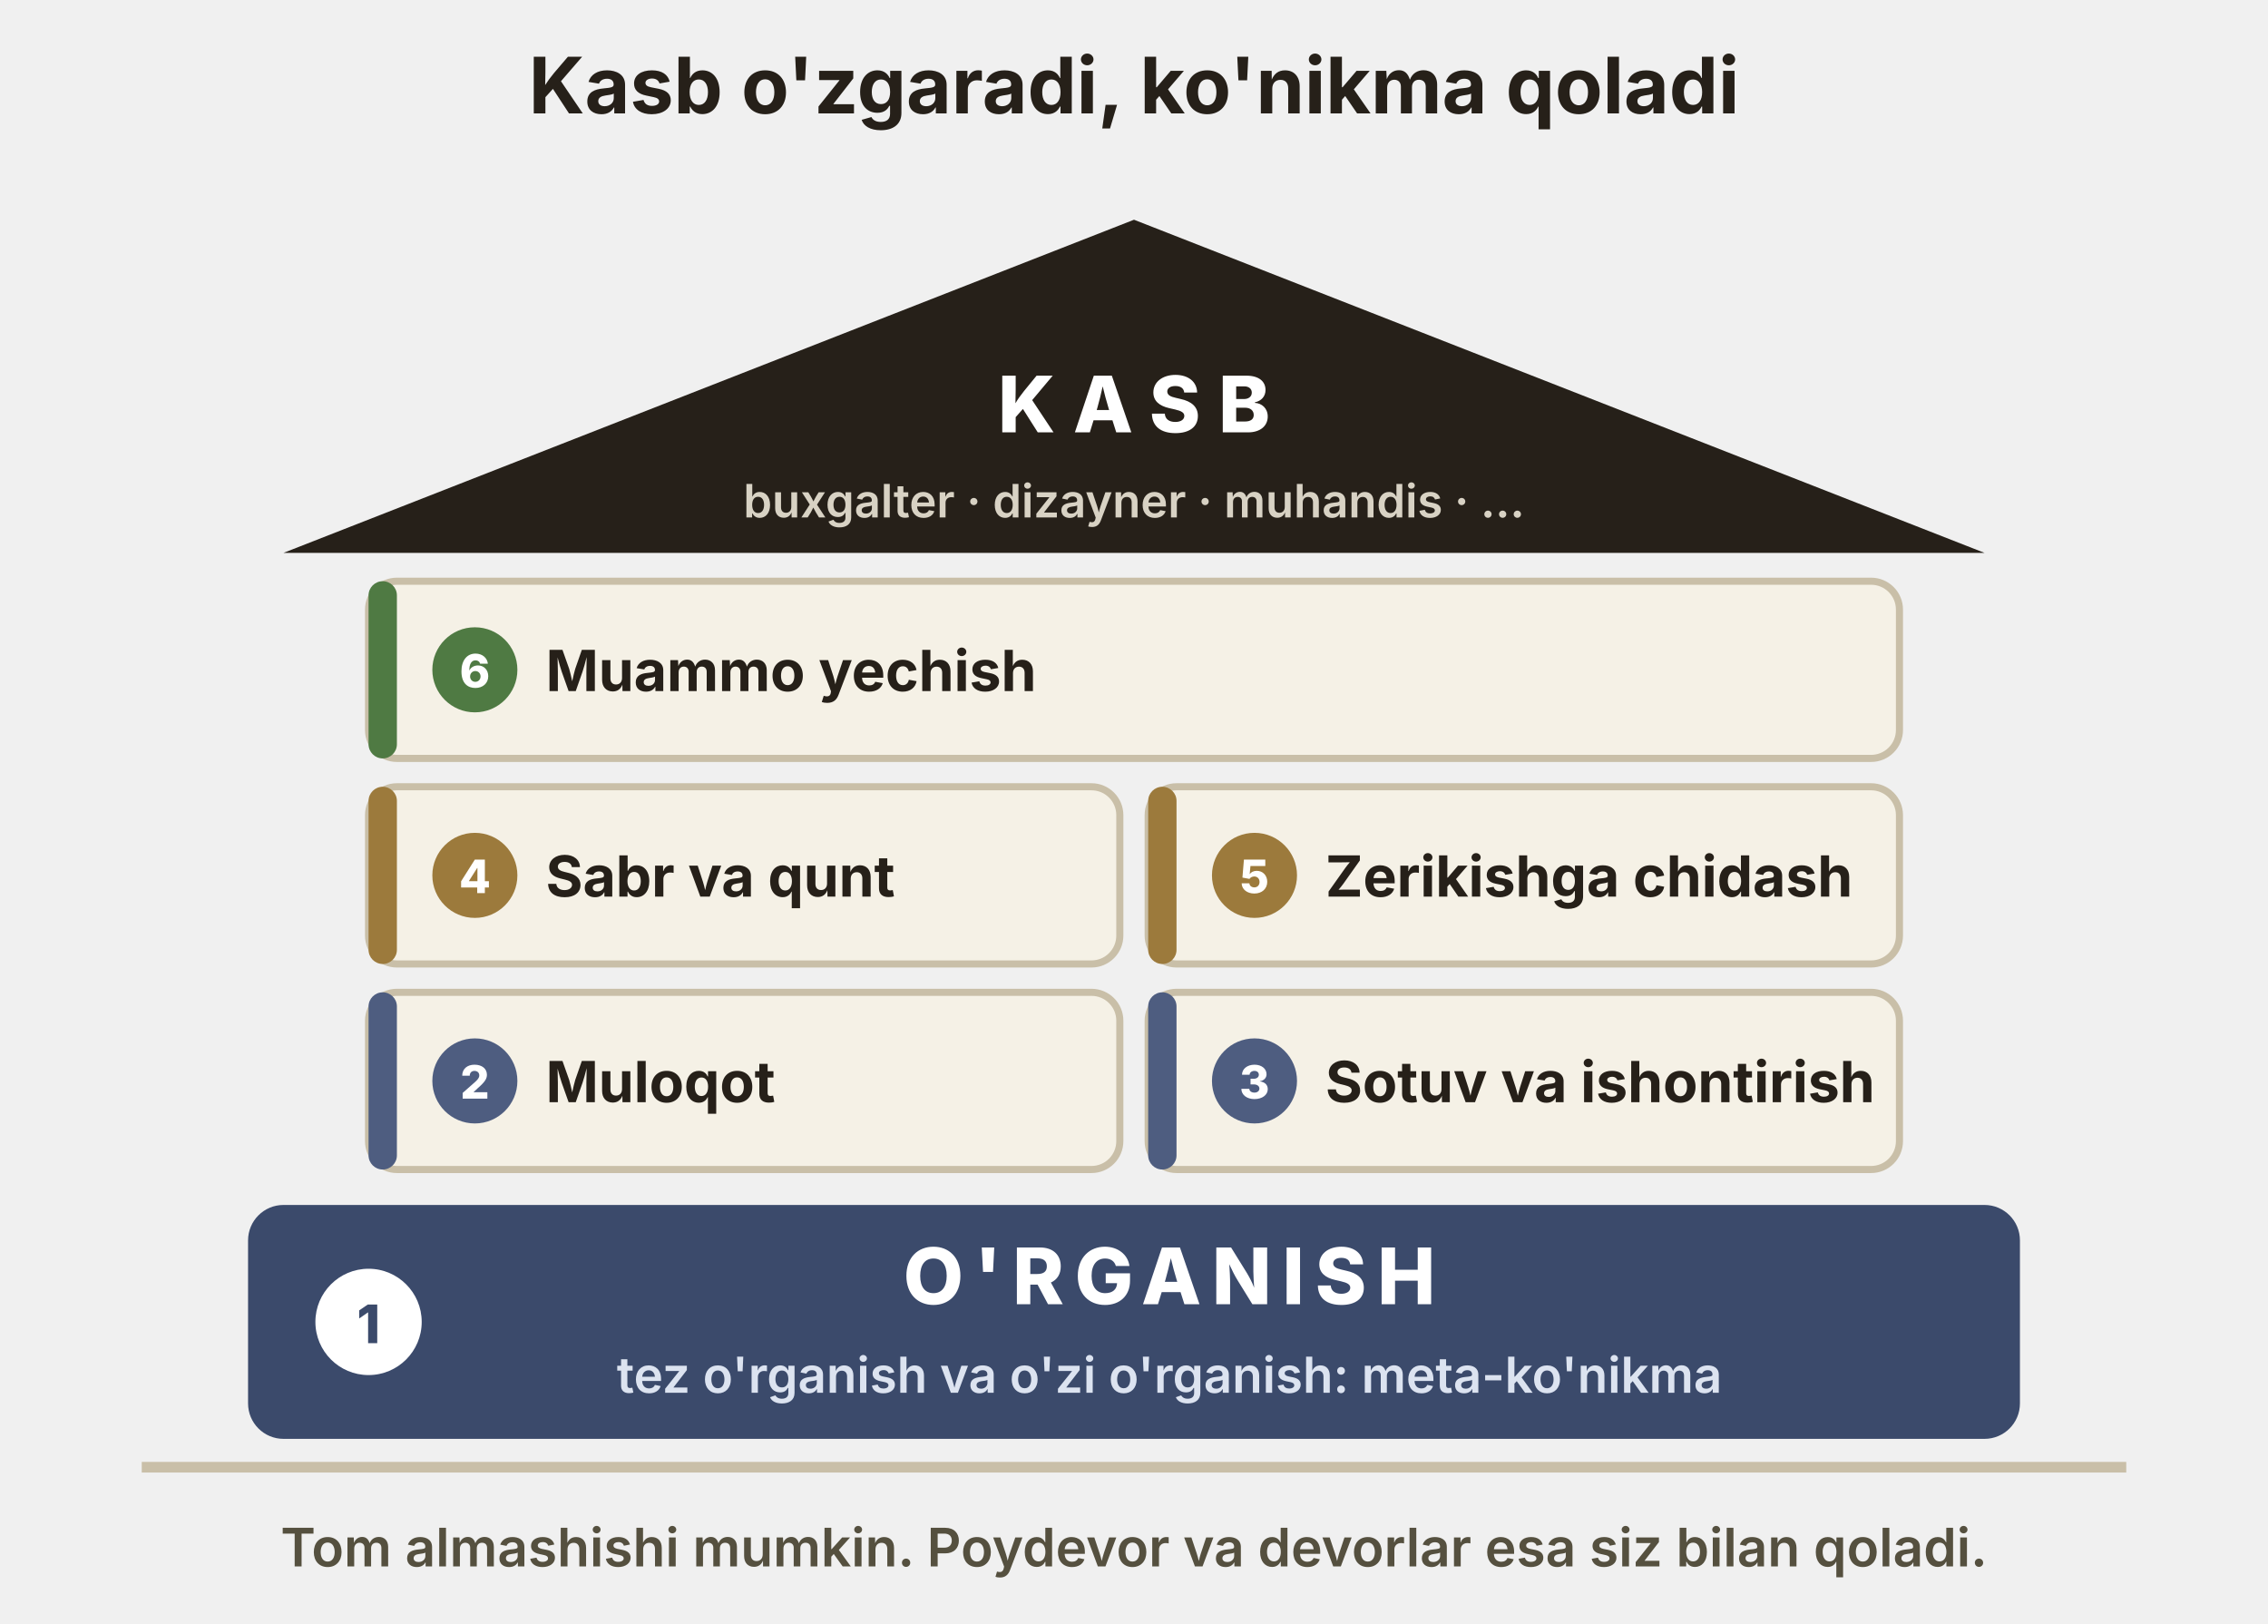
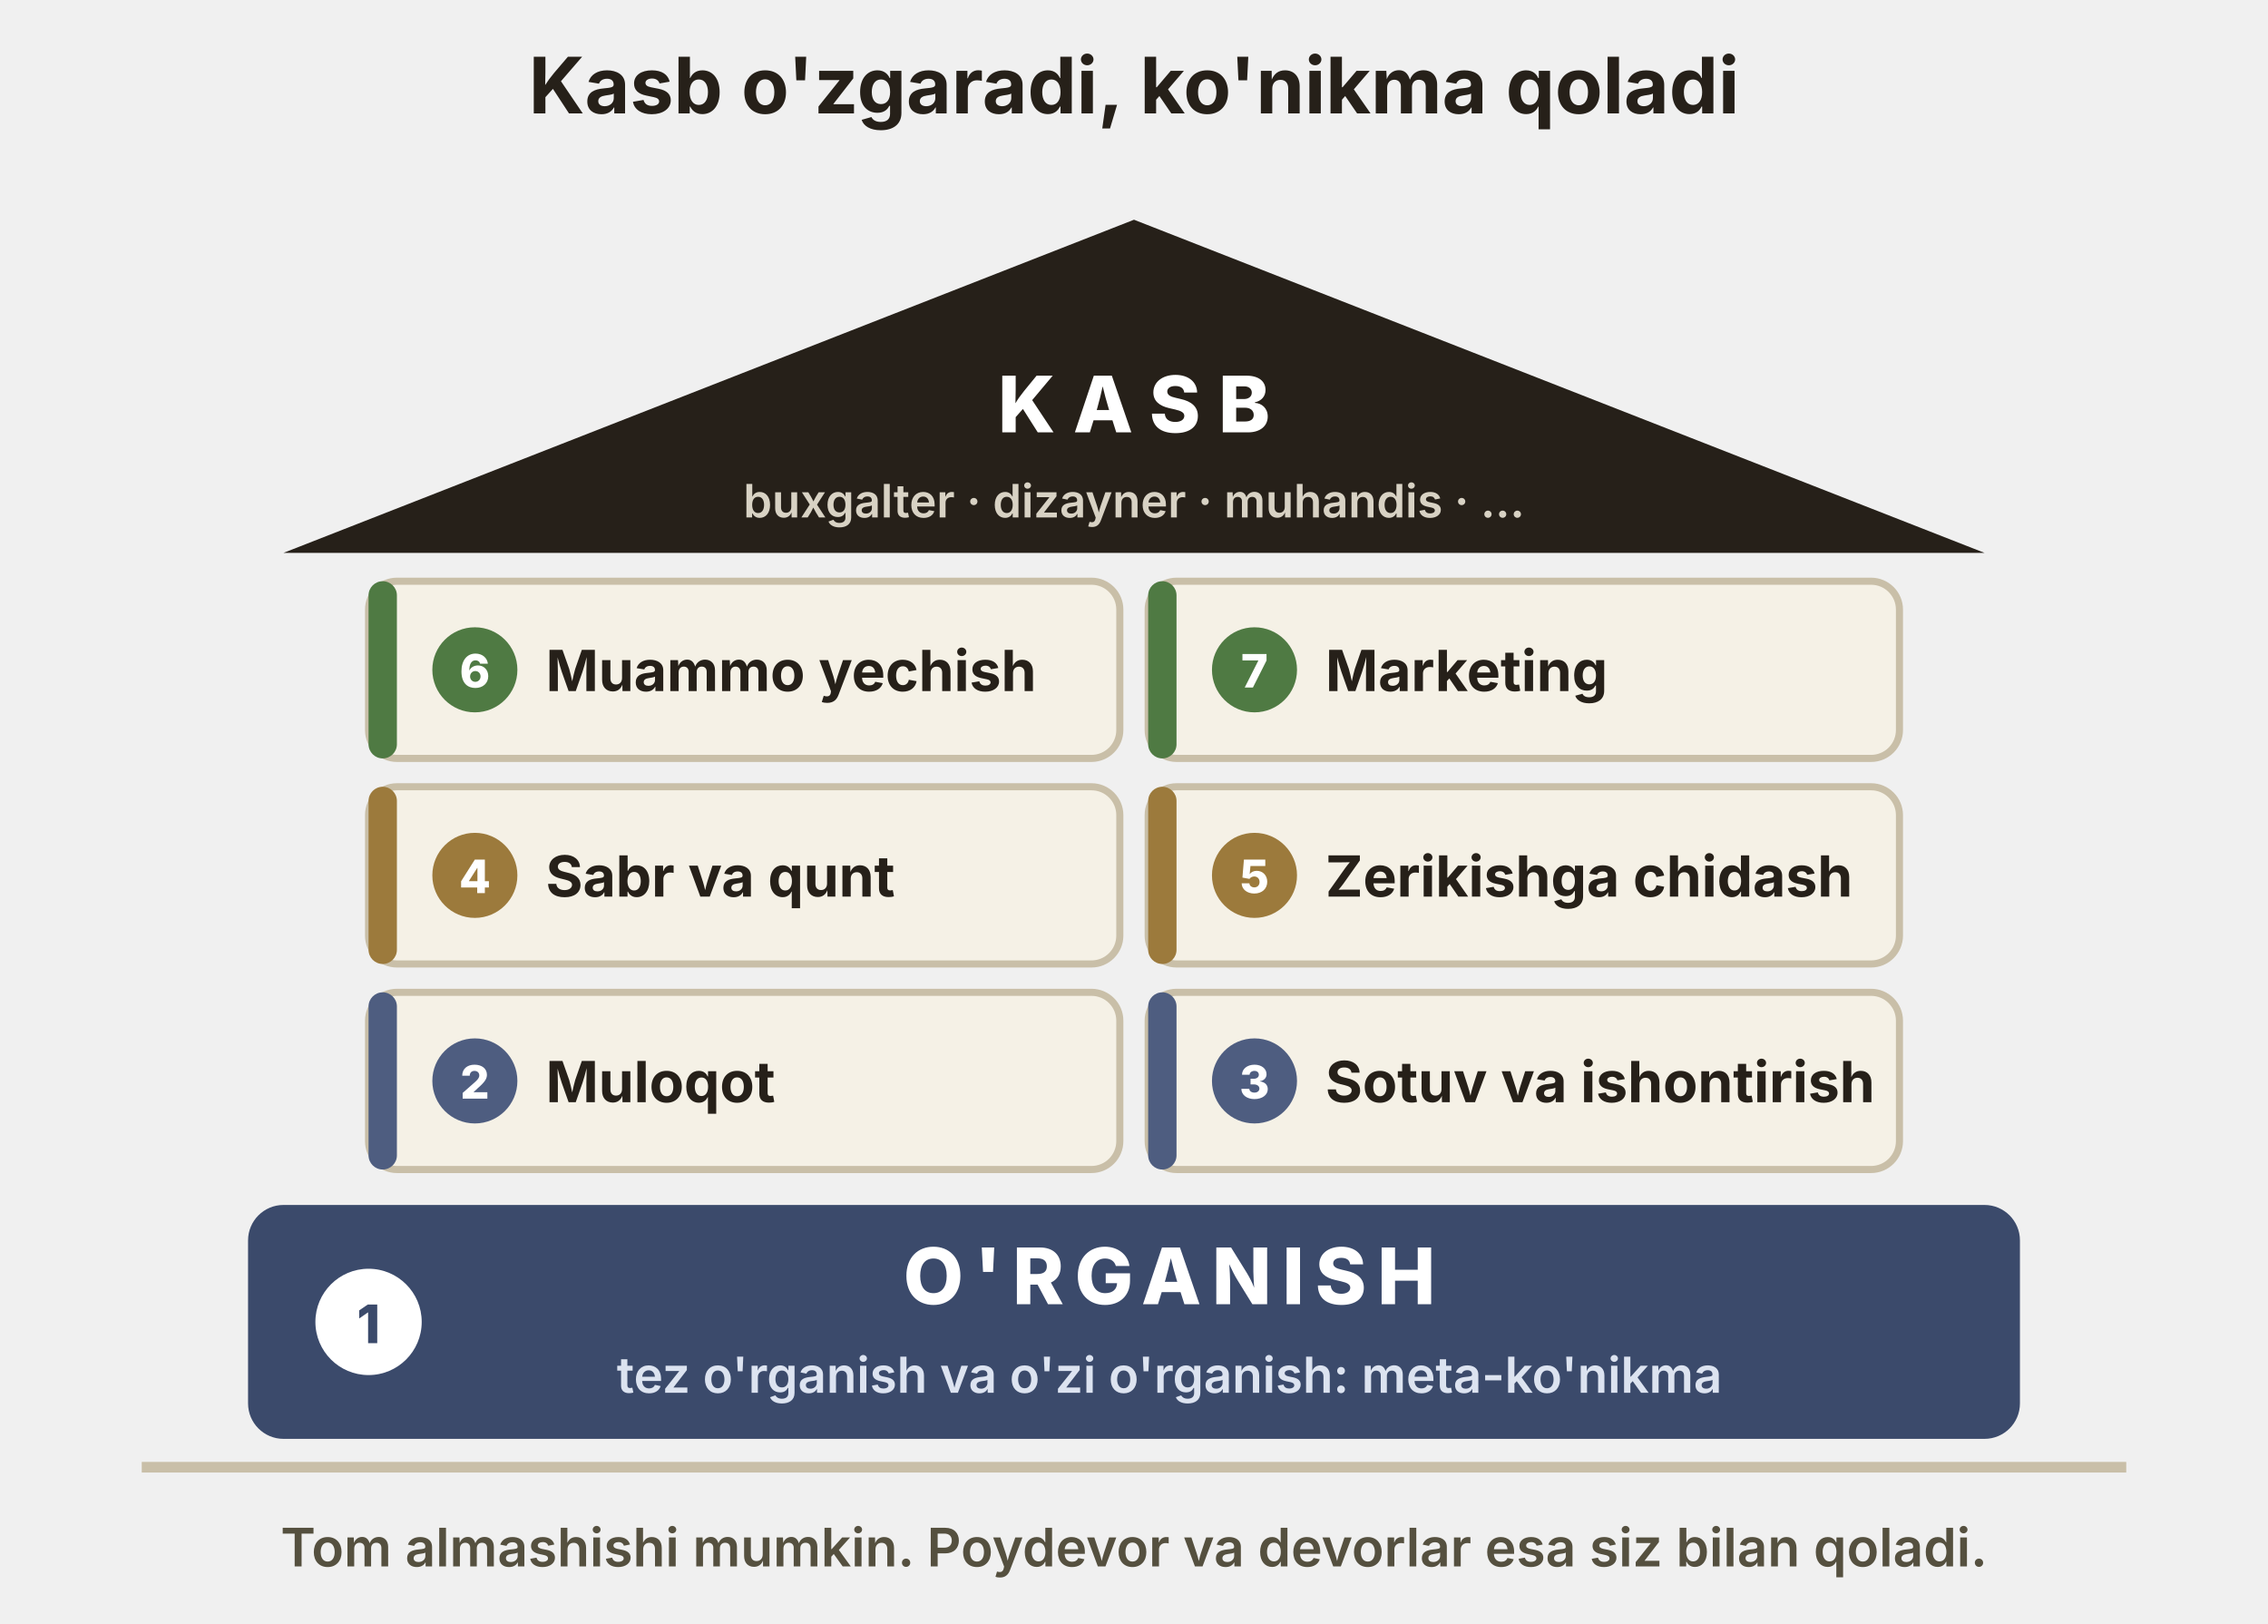
- <svg xmlns="http://www.w3.org/2000/svg" viewBox="0 58 640 458" width="640" height="458" role="img" aria-label="Ko'nikmalar uyi: poydevor o'rganish, devorlar muloqot, sotuv, sabr, zerikishga chidash va muammo yechish; tomi esa kasb">
+ <svg xmlns="http://www.w3.org/2000/svg" viewBox="0 58 640 458" width="640" height="458" role="img" aria-label="Ko'nikmalar uyi: poydevor o'rganish, devorlar muloqot, sotuv, sabr, zerikishga chidash, muammo yechish va marketing; tomi esa kasb">
  <text x="320" y="90" font-family="Inter, system-ui, -apple-system, 'Segoe UI', sans-serif" font-size="22" font-weight="700" fill="#262019" text-anchor="middle">Kasb o'zgaradi, ko'nikma qoladi</text>
  <g class="pop" style="transition-delay:0.05s">
    <rect x="70" y="398" width="500" height="66" rx="10" fill="#3B4A6B" />
    <circle cx="104" cy="431" r="15" fill="#FFFFFF" />
    <text x="104" y="437" font-family="Inter, system-ui, -apple-system, 'Segoe UI', sans-serif" font-size="15" font-weight="800" fill="#3B4A6B" text-anchor="middle">1</text>
    <text x="330" y="426" font-family="Inter, system-ui, -apple-system, 'Segoe UI', sans-serif" font-size="22" font-weight="800" fill="#FFFFFF" text-anchor="middle" letter-spacing="3">O'RGANISH</text>
    <text x="330" y="451" font-family="Inter, system-ui, -apple-system, 'Segoe UI', sans-serif" font-size="14" font-weight="600" fill="#DCE3F0" text-anchor="middle">tez o'rganish va o'zi o'rganish: meta-ko'nikma</text>
  </g>
  <g class="pop" style="transition-delay:0.30s">
    <rect x="104" y="338" width="212" height="50" rx="8" fill="#F5F1E6" stroke="#C9BFA8" stroke-width="2" />
    <rect x="104" y="338" width="8" height="50" rx="4" fill="#4E5D80" />
    <circle cx="134" cy="363" r="12" fill="#4E5D80" />
    <text x="134" y="368" font-family="Inter, system-ui, -apple-system, 'Segoe UI', sans-serif" font-size="13" font-weight="800" fill="#FFFFFF" text-anchor="middle">2</text>
    <text x="154" y="369" font-family="Inter, system-ui, -apple-system, 'Segoe UI', sans-serif" font-size="16" font-weight="700" fill="#262019" text-anchor="start">Muloqot</text>
    <rect x="324" y="338" width="212" height="50" rx="8" fill="#F5F1E6" stroke="#C9BFA8" stroke-width="2" />
    <rect x="324" y="338" width="8" height="50" rx="4" fill="#4E5D80" />
    <circle cx="354" cy="363" r="12" fill="#4E5D80" />
    <text x="354" y="368" font-family="Inter, system-ui, -apple-system, 'Segoe UI', sans-serif" font-size="13" font-weight="800" fill="#FFFFFF" text-anchor="middle">3</text>
    <text x="374" y="369" font-family="Inter, system-ui, -apple-system, 'Segoe UI', sans-serif" font-size="16" font-weight="700" fill="#262019" text-anchor="start">Sotuv va ishontirish</text>
  </g>
  <g class="pop" style="transition-delay:0.55s">
    <rect x="104" y="280" width="212" height="50" rx="8" fill="#F5F1E6" stroke="#C9BFA8" stroke-width="2" />
    <rect x="104" y="280" width="8" height="50" rx="4" fill="#9C7A3C" />
    <circle cx="134" cy="305" r="12" fill="#9C7A3C" />
    <text x="134" y="310" font-family="Inter, system-ui, -apple-system, 'Segoe UI', sans-serif" font-size="13" font-weight="800" fill="#FFFFFF" text-anchor="middle">4</text>
    <text x="154" y="311" font-family="Inter, system-ui, -apple-system, 'Segoe UI', sans-serif" font-size="16" font-weight="700" fill="#262019" text-anchor="start">Sabr va qunt</text>
    <rect x="324" y="280" width="212" height="50" rx="8" fill="#F5F1E6" stroke="#C9BFA8" stroke-width="2" />
    <rect x="324" y="280" width="8" height="50" rx="4" fill="#9C7A3C" />
    <circle cx="354" cy="305" r="12" fill="#9C7A3C" />
    <text x="354" y="310" font-family="Inter, system-ui, -apple-system, 'Segoe UI', sans-serif" font-size="13" font-weight="800" fill="#FFFFFF" text-anchor="middle">5</text>
    <text x="374" y="311" font-family="Inter, system-ui, -apple-system, 'Segoe UI', sans-serif" font-size="16" font-weight="700" fill="#262019" text-anchor="start">Zerikishga chidash</text>
  </g>
  <g class="pop" style="transition-delay:0.80s">
-     <rect x="104" y="222" width="432" height="50" rx="8" fill="#F5F1E6" stroke="#C9BFA8" stroke-width="2" />
+     <rect x="104" y="222" width="212" height="50" rx="8" fill="#F5F1E6" stroke="#C9BFA8" stroke-width="2" />
    <rect x="104" y="222" width="8" height="50" rx="4" fill="#4F7A43" />
    <circle cx="134" cy="247" r="12" fill="#4F7A43" />
    <text x="134" y="252" font-family="Inter, system-ui, -apple-system, 'Segoe UI', sans-serif" font-size="13" font-weight="800" fill="#FFFFFF" text-anchor="middle">6</text>
    <text x="154" y="253" font-family="Inter, system-ui, -apple-system, 'Segoe UI', sans-serif" font-size="16" font-weight="700" fill="#262019" text-anchor="start">Muammo yechish</text>
+     <rect x="324" y="222" width="212" height="50" rx="8" fill="#F5F1E6" stroke="#C9BFA8" stroke-width="2" />
+     <rect x="324" y="222" width="8" height="50" rx="4" fill="#4F7A43" />
+     <circle cx="354" cy="247" r="12" fill="#4F7A43" />
+     <text x="354" y="252" font-family="Inter, system-ui, -apple-system, 'Segoe UI', sans-serif" font-size="13" font-weight="800" fill="#FFFFFF" text-anchor="middle">7</text>
+     <text x="374" y="253" font-family="Inter, system-ui, -apple-system, 'Segoe UI', sans-serif" font-size="16" font-weight="700" fill="#262019" text-anchor="start">Marketing</text>
  </g>
  <g class="pop" style="transition-delay:1.40s">
    <path d="M80,214 L320,120 L560,214 Z" fill="#262019" />
    <text x="320" y="180" font-family="Inter, system-ui, -apple-system, 'Segoe UI', sans-serif" font-size="22" font-weight="800" fill="#FFFFFF" text-anchor="middle" letter-spacing="5">KASB</text>
    <text x="320" y="204" font-family="Inter, system-ui, -apple-system, 'Segoe UI', sans-serif" font-size="13" font-weight="600" fill="#D8D2C4" text-anchor="middle">buxgalter · dizayner · muhandis · ...</text>
  </g>
  <line x1="40" y1="472" x2="600" y2="472" stroke="#C9BFA8" stroke-width="3" />
  <g class="pop" style="transition-delay:1.70s">
    <text x="320" y="500" font-family="Inter, system-ui, -apple-system, 'Segoe UI', sans-serif" font-size="15" font-weight="600" fill="#55503F" text-anchor="middle">Tom almashishi mumkin. Poydevor va devorlar esa siz bilan qoladi.</text>
  </g>
</svg>
